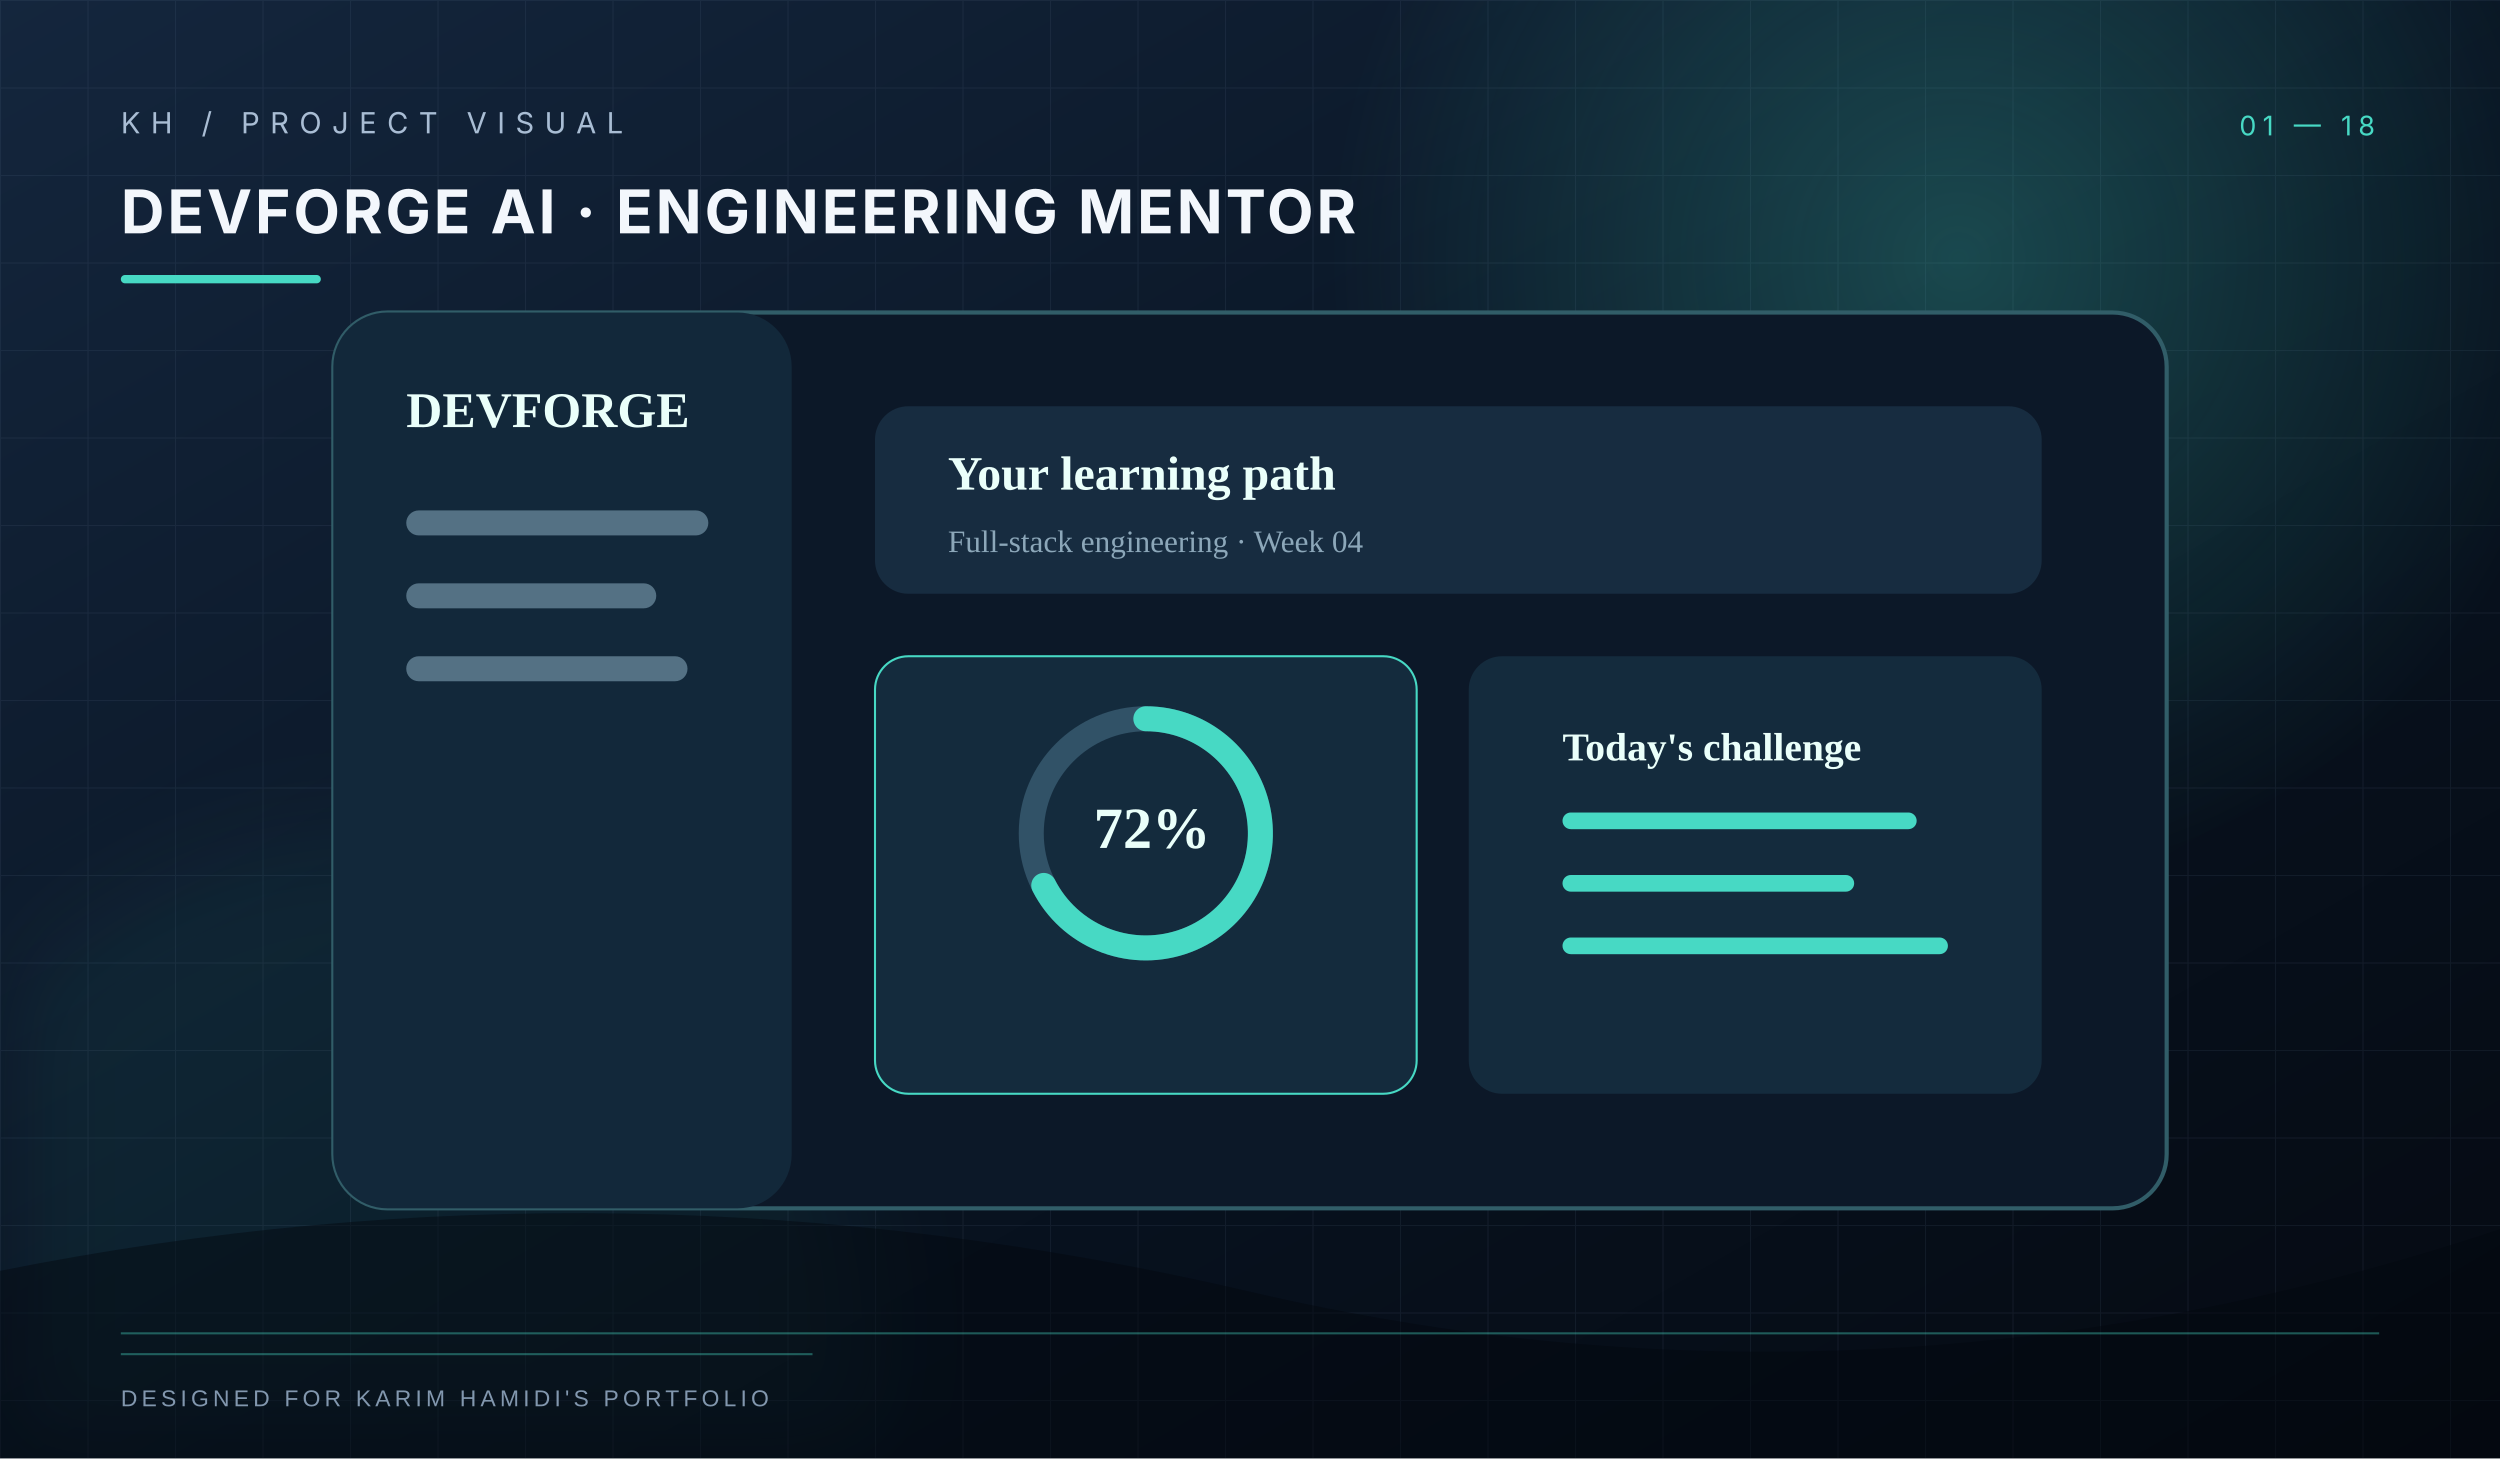
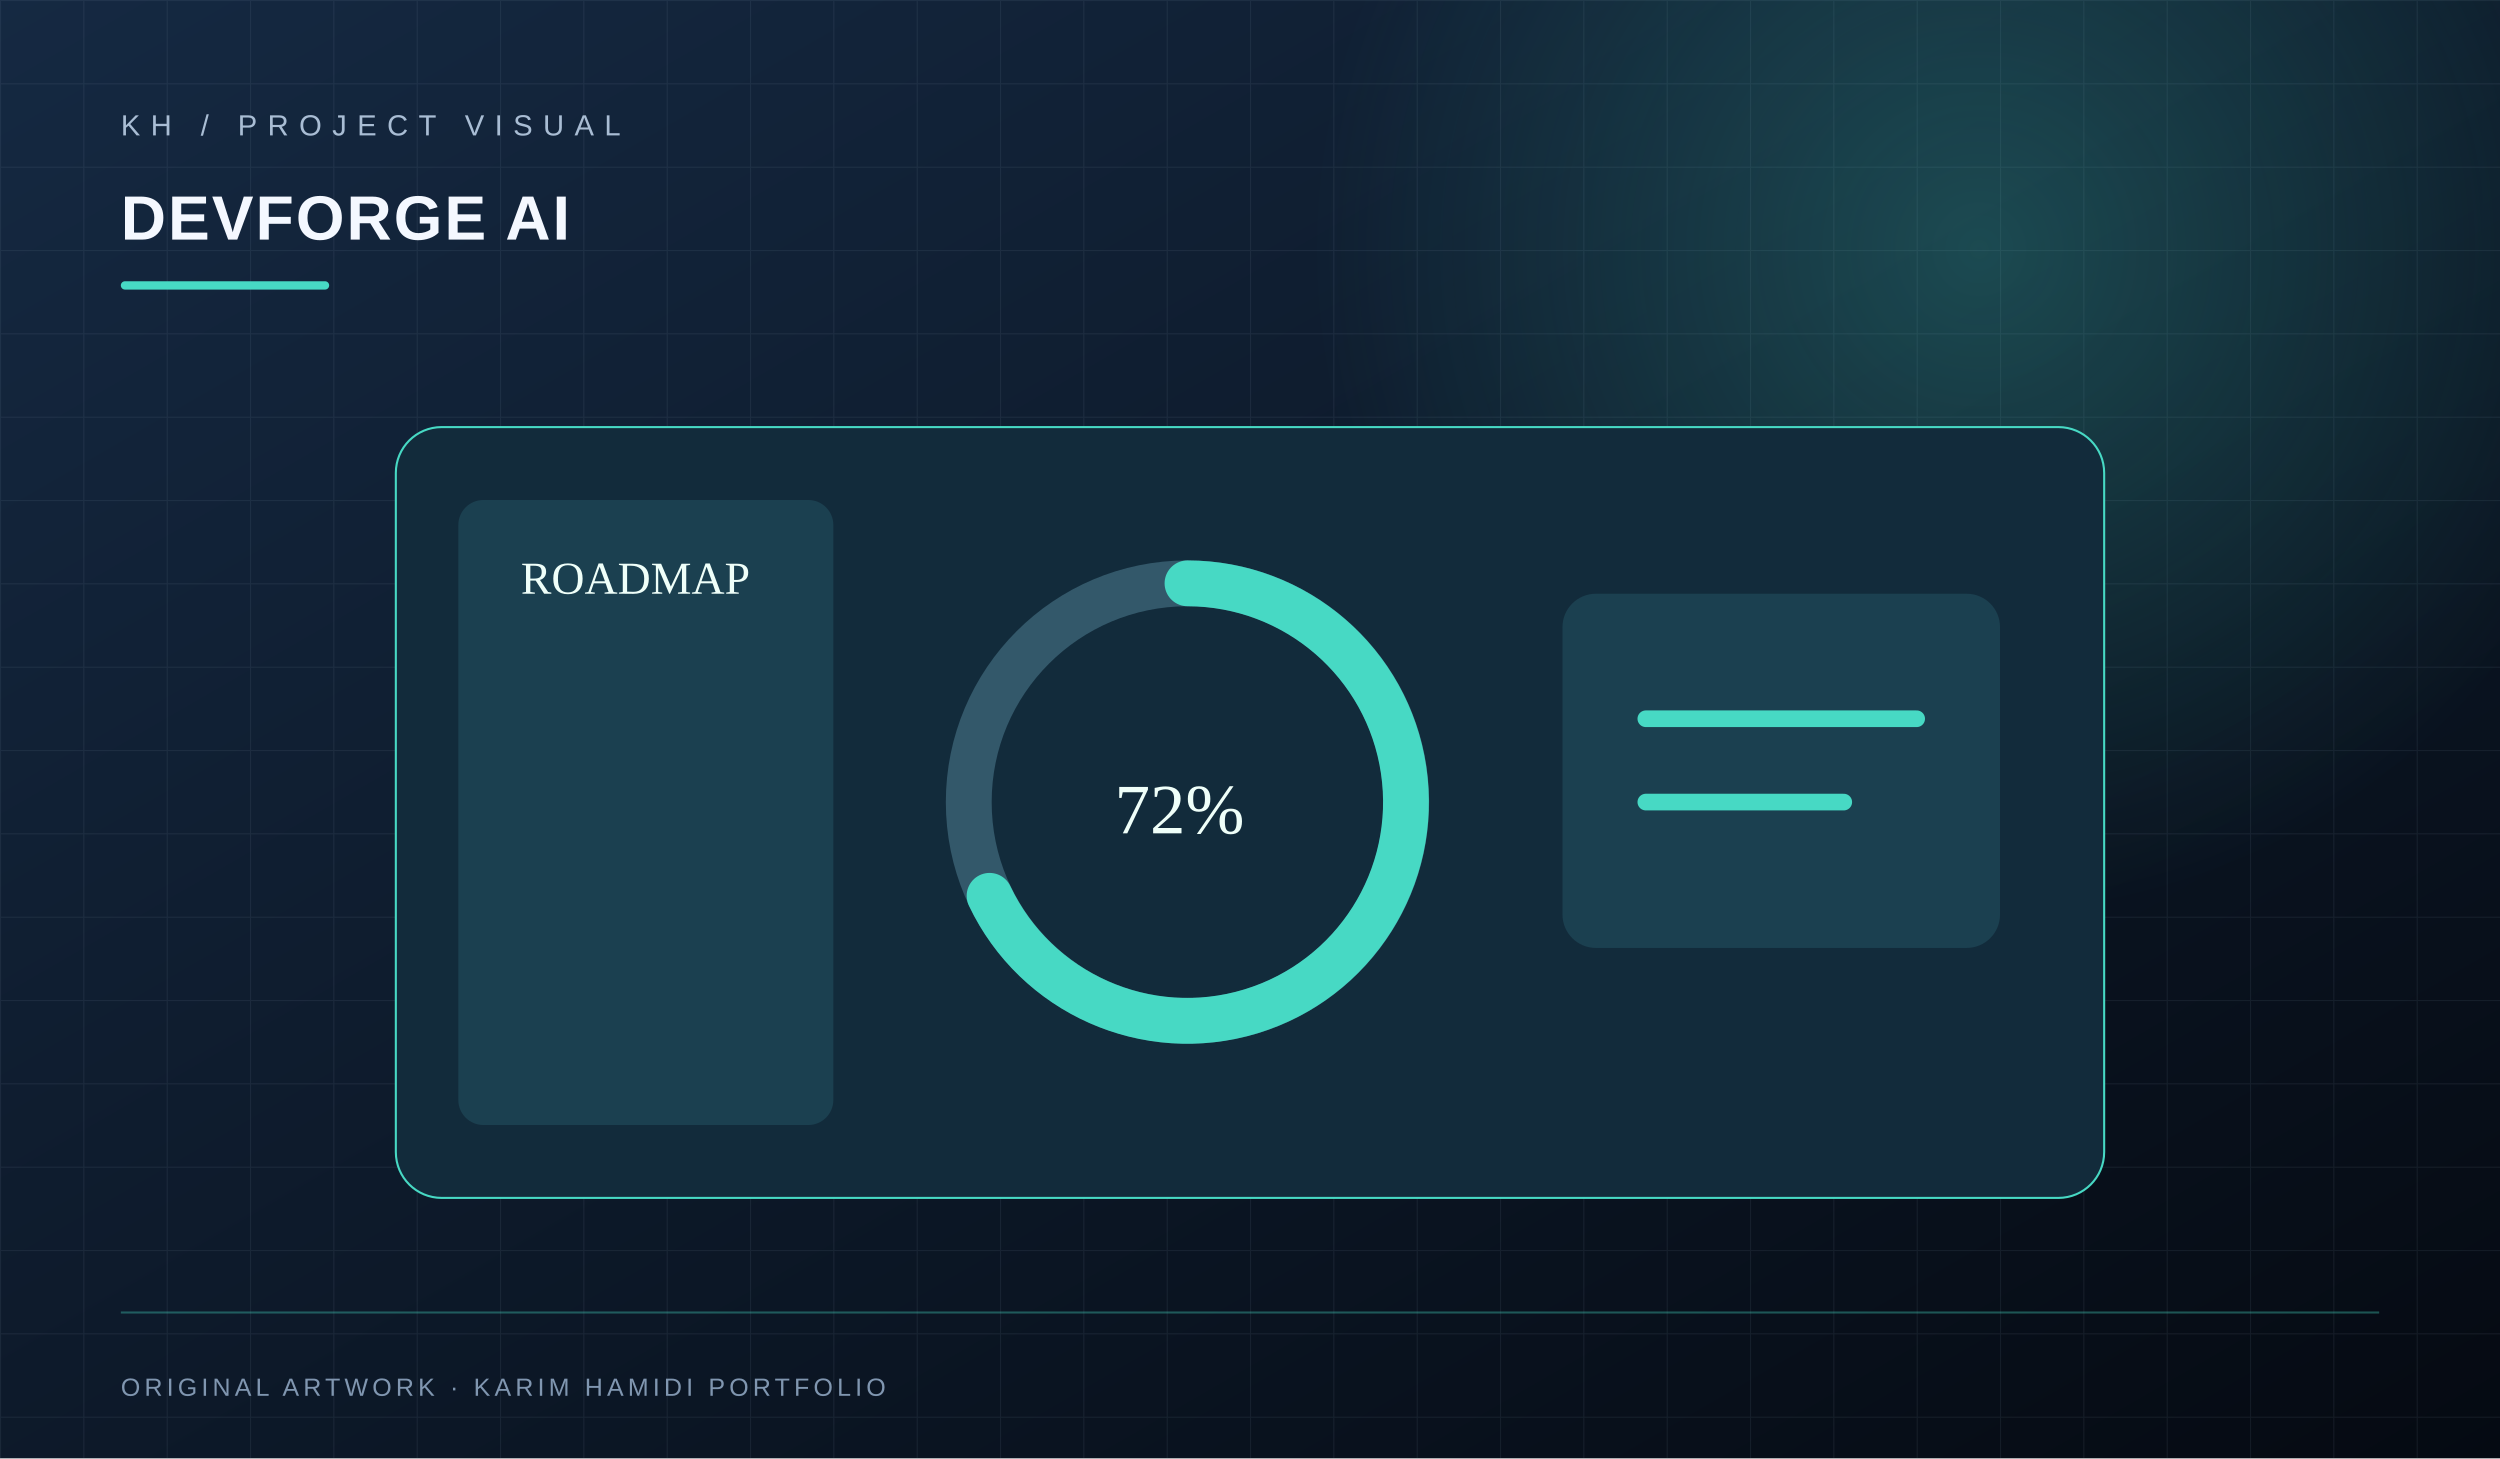
- <svg xmlns="http://www.w3.org/2000/svg" width="1200" height="700" viewBox="0 0 1200 700" role="img" aria-labelledby="title desc">
+ <svg xmlns="http://www.w3.org/2000/svg" width="1200" height="700" viewBox="0 0 1200 700">
  <defs>
-     <linearGradient id="bg" x1="0" y1="0" x2="1" y2="1">
-       <stop stop-color="#14263d" />
-       <stop offset=".55" stop-color="#081321" />
+     <linearGradient id="b" x2="1" y2="1">
+       <stop stop-color="#152942" />
      <stop offset="1" stop-color="#050a12" />
    </linearGradient>
-     <radialGradient id="glow">
-       <stop stop-color="#47d9c4" stop-opacity=".26" />
+     <pattern id="g" width="40" height="40" patternUnits="userSpaceOnUse">
+       <path d="M40 0H0V40" fill="none" stroke="#9bb4d0" stroke-opacity=".09" />
+     </pattern>
+     <radialGradient id="a">
+       <stop stop-color="#47d9c4" stop-opacity=".25" />
      <stop offset="1" stop-color="#47d9c4" stop-opacity="0" />
    </radialGradient>
-     <filter id="blur">
-       <feGaussianBlur stdDeviation="24" />
-     </filter>
-     <pattern id="grid" width="42" height="42" patternUnits="userSpaceOnUse">
-       <path d="M42 0H0V42" fill="none" stroke="#8ba4c2" stroke-opacity=".09" />
-     </pattern>
  </defs>
-   <rect width="1200" height="700" fill="url(#bg)" />
-   <rect width="1200" height="700" fill="url(#grid)" />
-   <circle cx="940" cy="125" r="300" fill="url(#glow)" />
-   <circle cx="180" cy="640" r="240" fill="#47d9c4" opacity=".06" filter="url(#blur)" />
-   <path d="M0 610Q300 550 600 620T1200 590V700H0Z" fill="#02060d" opacity=".45" />
-   <g font-family="Inter,Arial,sans-serif">
-     <text x="58" y="64" fill="#a9bdd4" font-size="14" letter-spacing="5">KH / PROJECT VISUAL</text>
-     <text x="58" y="112" fill="#f3f7fc" font-size="29" font-weight="700" letter-spacing="1.4">DEVFORGE AI · ENGINEERING MENTOR</text>
-     <rect x="58" y="132" width="96" height="4" rx="2" fill="#47d9c4" />
-     <text x="1140" y="65" fill="#47d9c4" text-anchor="end" font-size="13" letter-spacing="3">01 — 18</text>
-   </g>
-   <rect x="160" y="150" width="880" height="430" rx="26" fill="#0c1828" stroke="#315d68" stroke-width="2" />
-   <rect x="160" y="150" width="220" height="430" rx="26" fill="#12283a" />
-   <text x="195" y="205" fill="#eafffa" font-size="24" font-weight="700">DEVFORGE</text>
-   <g fill="#547184">
-     <rect x="195" y="245" width="145" height="12" rx="6" />
-     <rect x="195" y="280" width="120" height="12" rx="6" />
-     <rect x="195" y="315" width="135" height="12" rx="6" />
-   </g>
-   <rect x="420" y="195" width="560" height="90" rx="16" fill="#172c40" />
-   <text x="455" y="235" fill="#eafffa" font-size="23" font-weight="700">Your learning path</text>
-   <text x="455" y="265" fill="#8ca7b9" font-size="15">Full-stack engineering · Week 04</text>
-   <rect x="420" y="315" width="260" height="210" rx="16" fill="#142b3d" stroke="#47d9c4" />
-   <rect x="705" y="315" width="275" height="210" rx="16" fill="#142b3d" />
-   <circle cx="550" cy="400" r="55" fill="none" stroke="#315267" stroke-width="12" />
-   <path d="M550 345A55 55 0 1 1 501 425" fill="none" stroke="#47d9c4" stroke-width="12" stroke-linecap="round" />
-   <text x="525" y="407" fill="#eafffa" font-size="28" font-weight="700">72%</text>
-   <text x="750" y="365" fill="#eafffa" font-size="19" font-weight="700">Today's challenge</text>
-   <g fill="#47d9c4">
-     <rect x="750" y="390" width="170" height="8" rx="4" />
-     <rect x="750" y="420" width="140" height="8" rx="4" />
-     <rect x="750" y="450" width="185" height="8" rx="4" />
-   </g>
-   <g fill="none" stroke="#47d9c4" stroke-opacity=".38">
-     <path d="M58 640H1142" />
-     <path d="M58 650H390" />
-   </g>
-   <text x="58" y="675" fill="#8297ae" font-family="Arial,sans-serif" font-size="11" letter-spacing="2">DESIGNED FOR KARIM HAMIDI'S PORTFOLIO</text>
+   <rect width="1200" height="700" fill="url(#b)" />
+   <rect width="1200" height="700" fill="url(#g)" />
+   <circle cx="950" cy="120" r="320" fill="url(#a)" />
+   <text x="58" y="65" fill="#a9bdd4" font-family="Arial" font-size="14" letter-spacing="5">KH / PROJECT VISUAL</text>
+   <text x="58" y="115" fill="#f4f8ff" font-family="Arial" font-size="30" font-weight="700" letter-spacing="1">DEVFORGE AI</text>
+   <rect x="58" y="135" width="100" height="4" rx="2" fill="#47d9c4" />
+   <rect x="190" y="205" width="820" height="370" rx="22" fill="#122b3b" stroke="#47d9c4" />
+   <rect x="220" y="240" width="180" height="300" rx="12" fill="#1b4050" />
+   <text x="250" y="285" fill="#effff9" font-size="22">ROADMAP</text>
+   <circle cx="570" cy="385" r="105" fill="none" stroke="#33586a" stroke-width="22" />
+   <path d="M570 280A105 105 0 1 1 475 430" fill="none" stroke="#47d9c4" stroke-width="22" stroke-linecap="round" />
+   <text x="535" y="400" fill="#effff9" font-size="34">72%</text>
+   <rect x="750" y="285" width="210" height="170" rx="16" fill="#1b4050" />
+   <path d="M790 345h130M790 385h95" stroke="#47d9c4" stroke-width="8" stroke-linecap="round" />
+   <path d="M58 630H1142" stroke="#47d9c4" stroke-opacity=".35" />
+   <text x="58" y="670" fill="#8096b0" font-family="Arial" font-size="12" letter-spacing="2">ORIGINAL ARTWORK · KARIM HAMIDI PORTFOLIO</text>
</svg>
